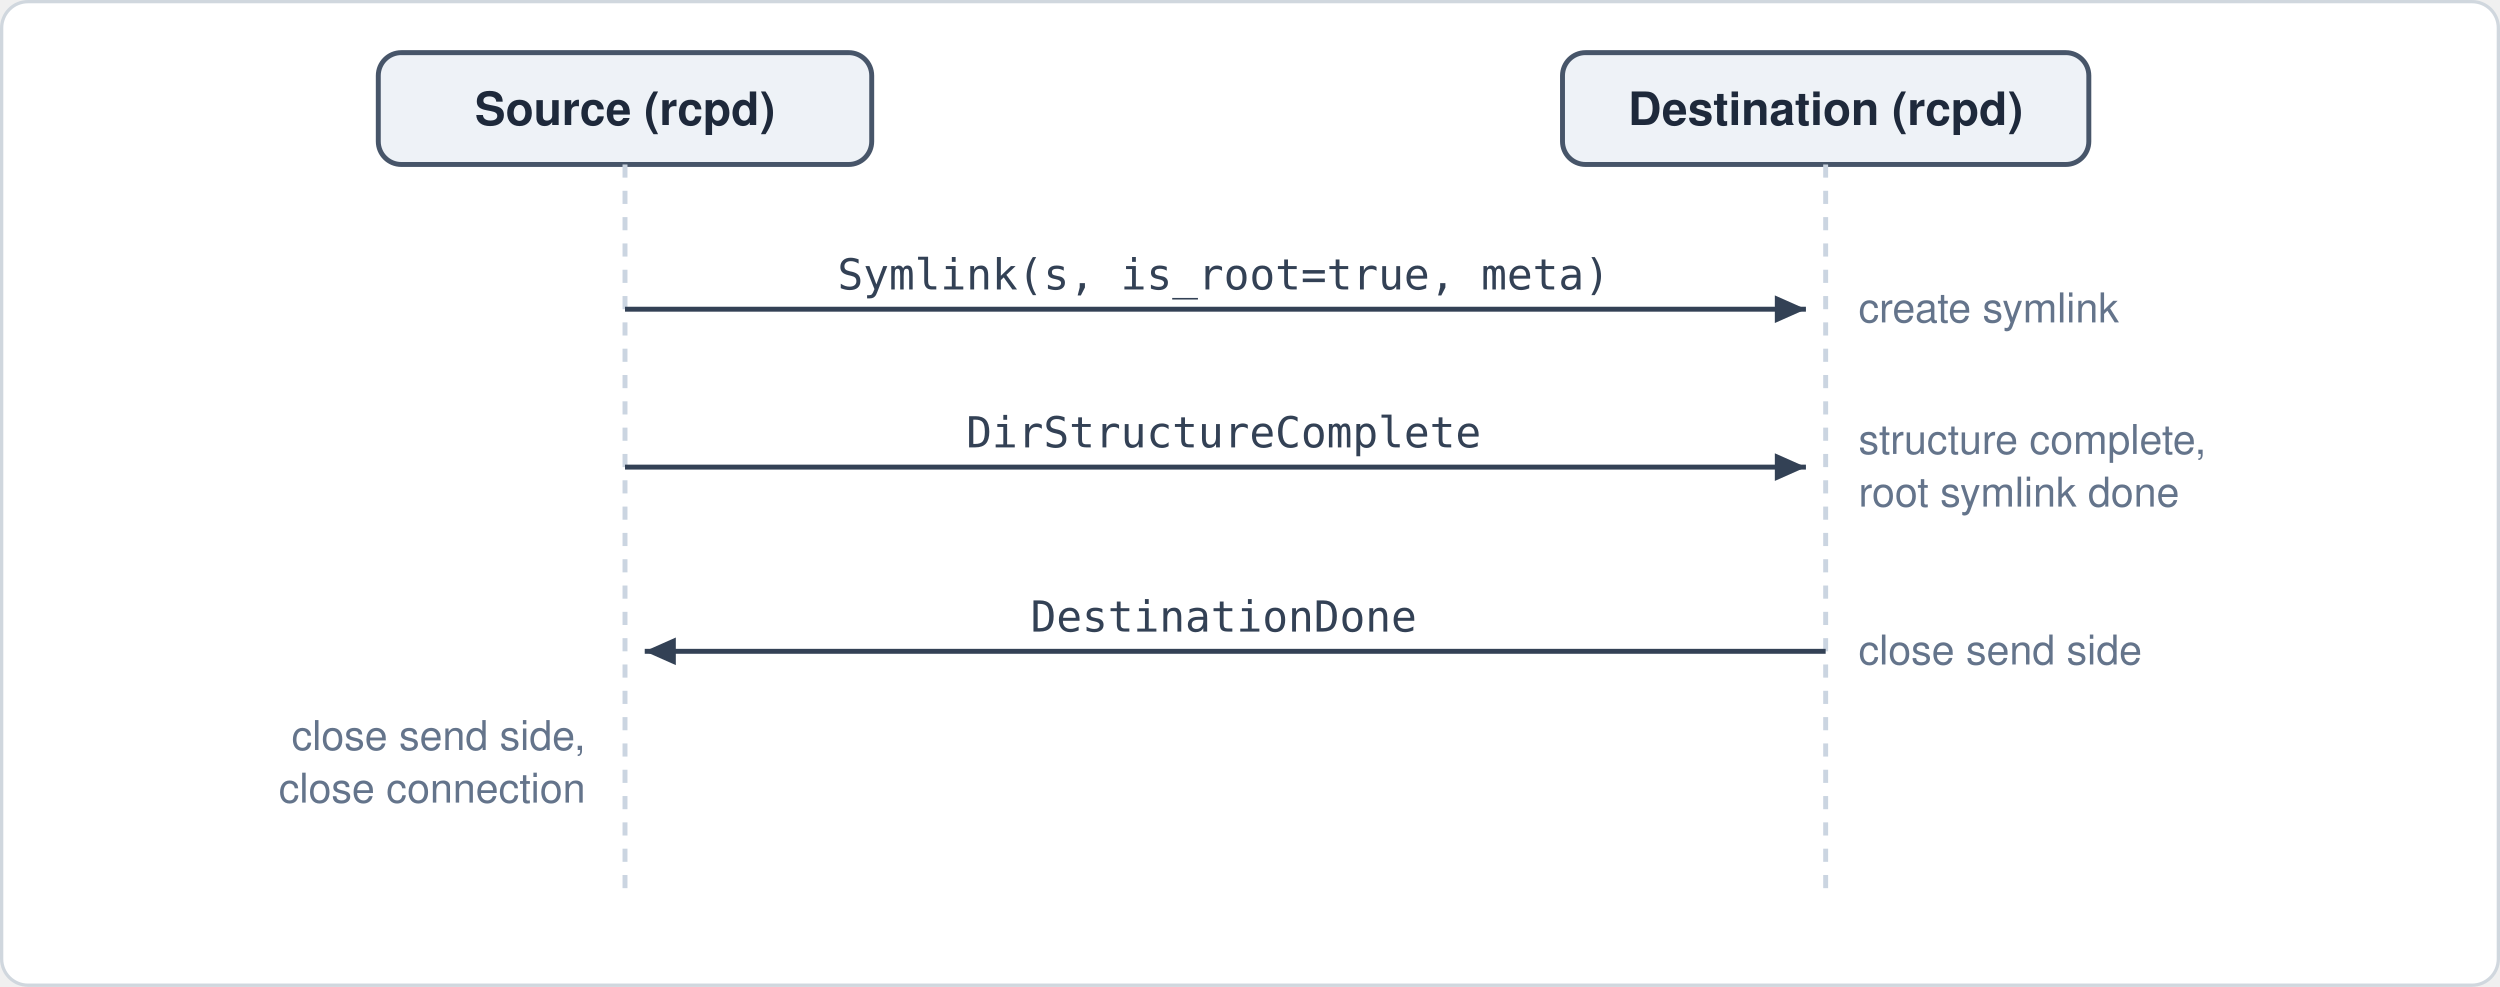
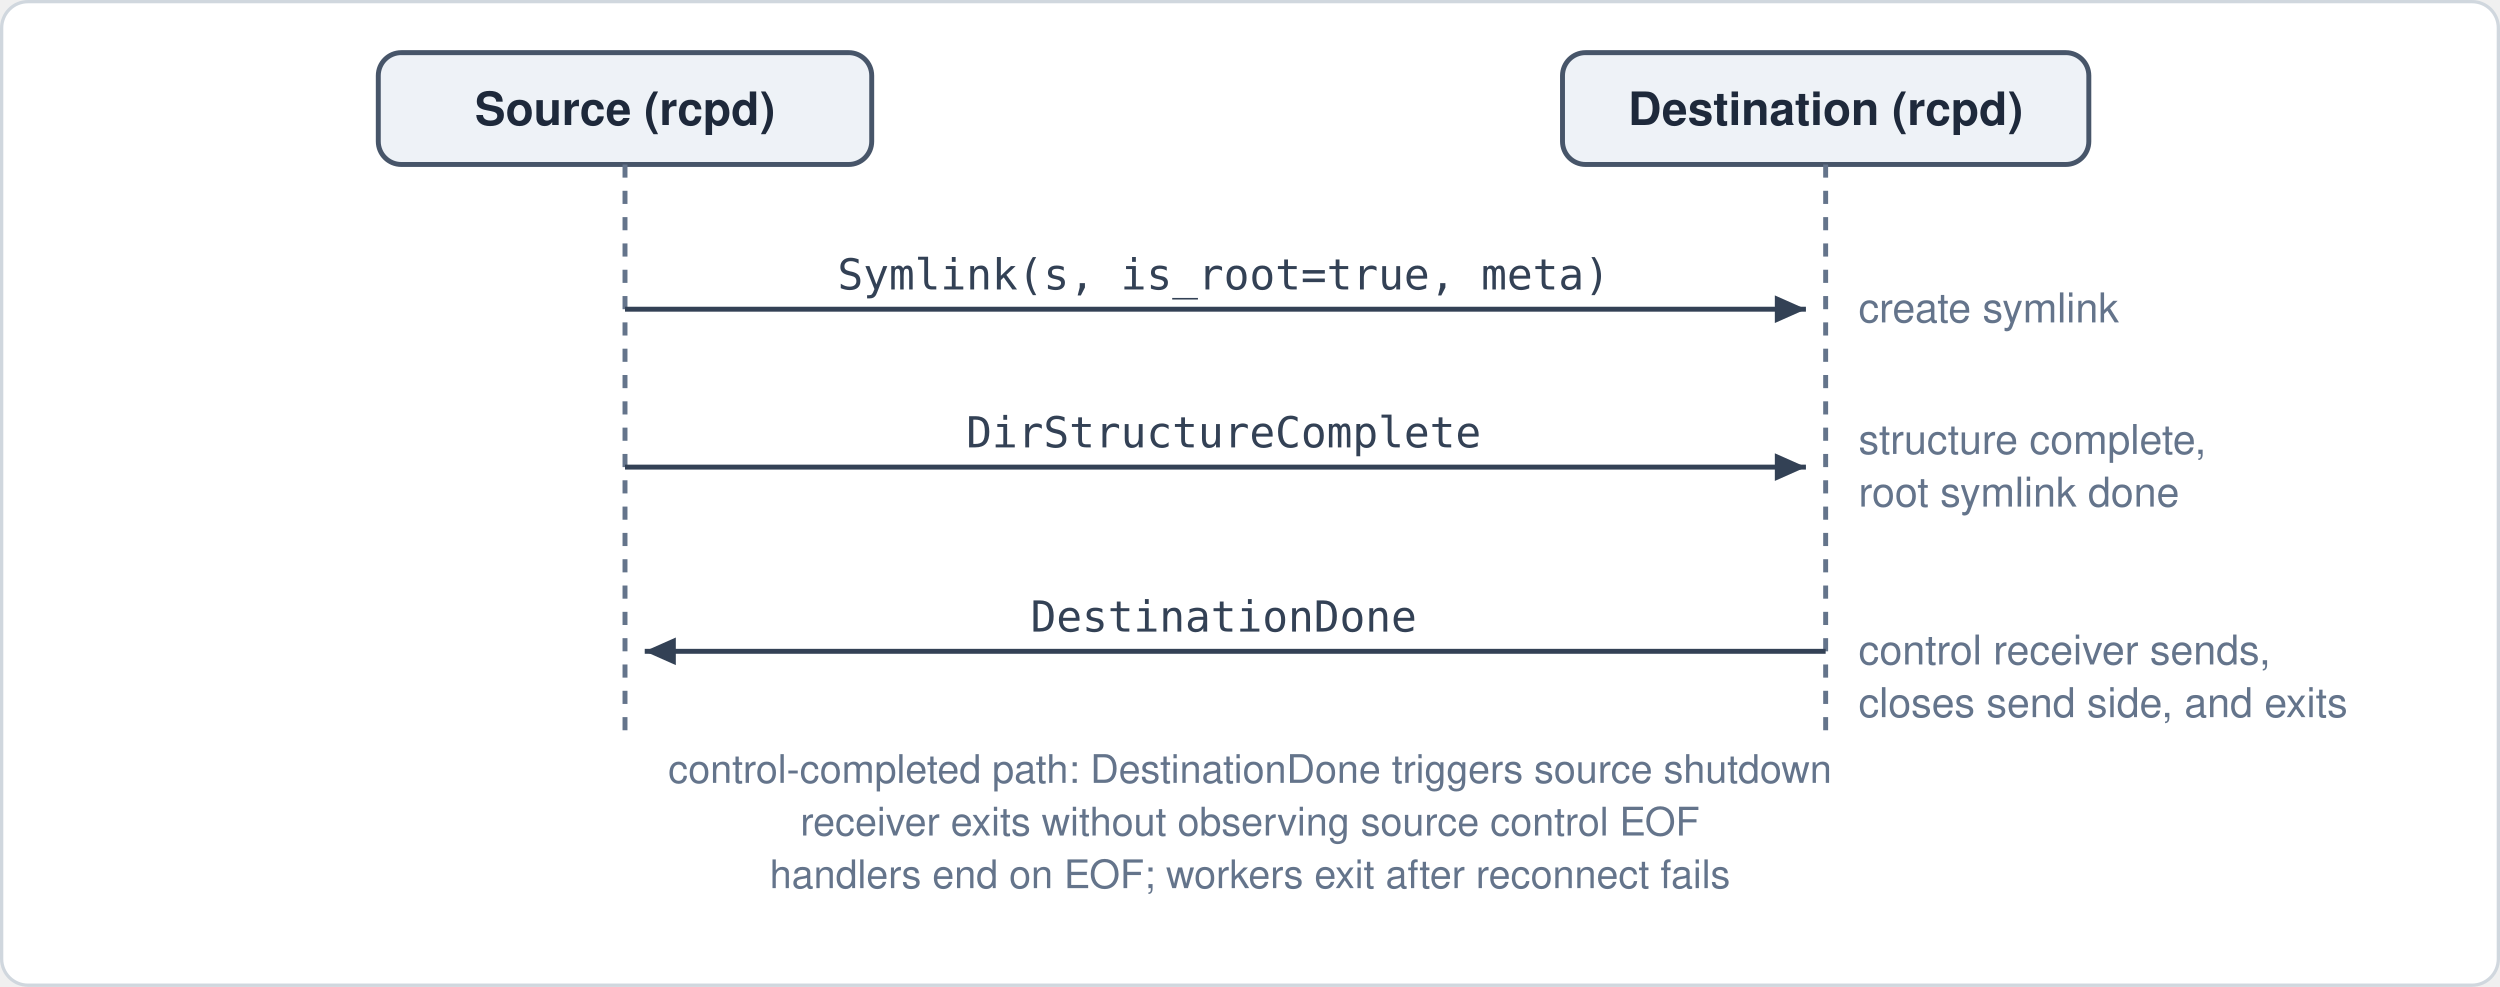
- <svg xmlns="http://www.w3.org/2000/svg" viewBox="0 0 760 300" font-family="-apple-system, 'Segoe UI', Helvetica, Arial, sans-serif">
+ <svg xmlns="http://www.w3.org/2000/svg" viewBox="0 0 760 300" font-family="-apple-system, 'Segoe UI', Helvetica, Arial, sans-serif" role="img" aria-labelledby="single-symlink-title single-symlink-desc">
  <defs>
    <marker id="ar-ctl" viewBox="0 0 10 10" refX="9" refY="5" markerWidth="7" markerHeight="7" orient="auto-start-reverse">
      <path d="M 0 1 L 9 5 L 0 9 z" fill="#334155" />
    </marker>
  </defs>
  <rect x="0.5" y="0.5" width="759" height="299" rx="8" fill="#ffffff" stroke="#d0d7de" />
  <rect x="115" y="16" width="150" height="34" rx="7" fill="#eef2f7" stroke="#475569" stroke-width="1.5" />
  <text x="190" y="38" text-anchor="middle" font-size="14" font-weight="600" fill="#1e293b">Source (rcpd)</text>
  <rect x="475" y="16" width="160" height="34" rx="7" fill="#eef2f7" stroke="#475569" stroke-width="1.5" />
  <text x="555" y="38" text-anchor="middle" font-size="14" font-weight="600" fill="#1e293b">Destination (rcpd)</text>
-   <line x1="190" y1="50" x2="190" y2="272" stroke="#cbd5e1" stroke-width="1.5" stroke-dasharray="4 4" />
-   <line x1="555" y1="50" x2="555" y2="272" stroke="#cbd5e1" stroke-width="1.5" stroke-dasharray="4 4" />
+   <line x1="190" y1="50" x2="190" y2="224" stroke="#64748b" stroke-width="1.5" stroke-dasharray="4 4" />
+   <line x1="555" y1="50" x2="555" y2="224" stroke="#64748b" stroke-width="1.5" stroke-dasharray="4 4" />
  <line x1="190" y1="94" x2="549" y2="94" stroke="#334155" stroke-width="1.5" marker-end="url(#ar-ctl)" />
  <text x="372" y="88" text-anchor="middle" font-size="13" font-family="ui-monospace, SFMono-Regular, Menlo, Consolas, monospace" fill="#334155">Symlink(s, is_root=true, meta)</text>
  <text x="565" y="98" text-anchor="start" font-size="12.5" fill="#64748b">create symlink</text>
  <line x1="190" y1="142" x2="549" y2="142" stroke="#334155" stroke-width="1.5" marker-end="url(#ar-ctl)" />
  <text x="372" y="136" text-anchor="middle" font-size="13" font-family="ui-monospace, SFMono-Regular, Menlo, Consolas, monospace" fill="#334155">DirStructureComplete</text>
  <g font-size="12.5" fill="#64748b">
    <text x="565" y="138" text-anchor="start">structure complete,</text>
    <text x="565" y="154" text-anchor="start">root symlink done</text>
  </g>
  <line x1="555" y1="198" x2="196" y2="198" stroke="#334155" stroke-width="1.5" marker-end="url(#ar-ctl)" />
  <text x="372" y="192" text-anchor="middle" font-size="13" font-family="ui-monospace, SFMono-Regular, Menlo, Consolas, monospace" fill="#334155">DestinationDone</text>
-   <text x="565" y="202" text-anchor="start" font-size="12.5" fill="#64748b">close send side</text>
  <g font-size="12.5" fill="#64748b">
-     <text x="178" y="228" text-anchor="end">close send side,</text>
-     <text x="178" y="244" text-anchor="end">close connection</text>
+     <text x="565" y="202" text-anchor="start">control receiver sends,</text>
+     <text x="565" y="218" text-anchor="start">closes send side, and exits</text>
+   </g>
+   <g text-anchor="middle" font-size="12" fill="#64748b">
+     <text x="380" y="238">control-completed path: DestinationDone triggers source shutdown</text>
+     <text x="380" y="254">receiver exits without observing source control EOF</text>
+     <text x="380" y="270">handlers end on EOF; workers exit after reconnect fails</text>
  </g>
</svg>
